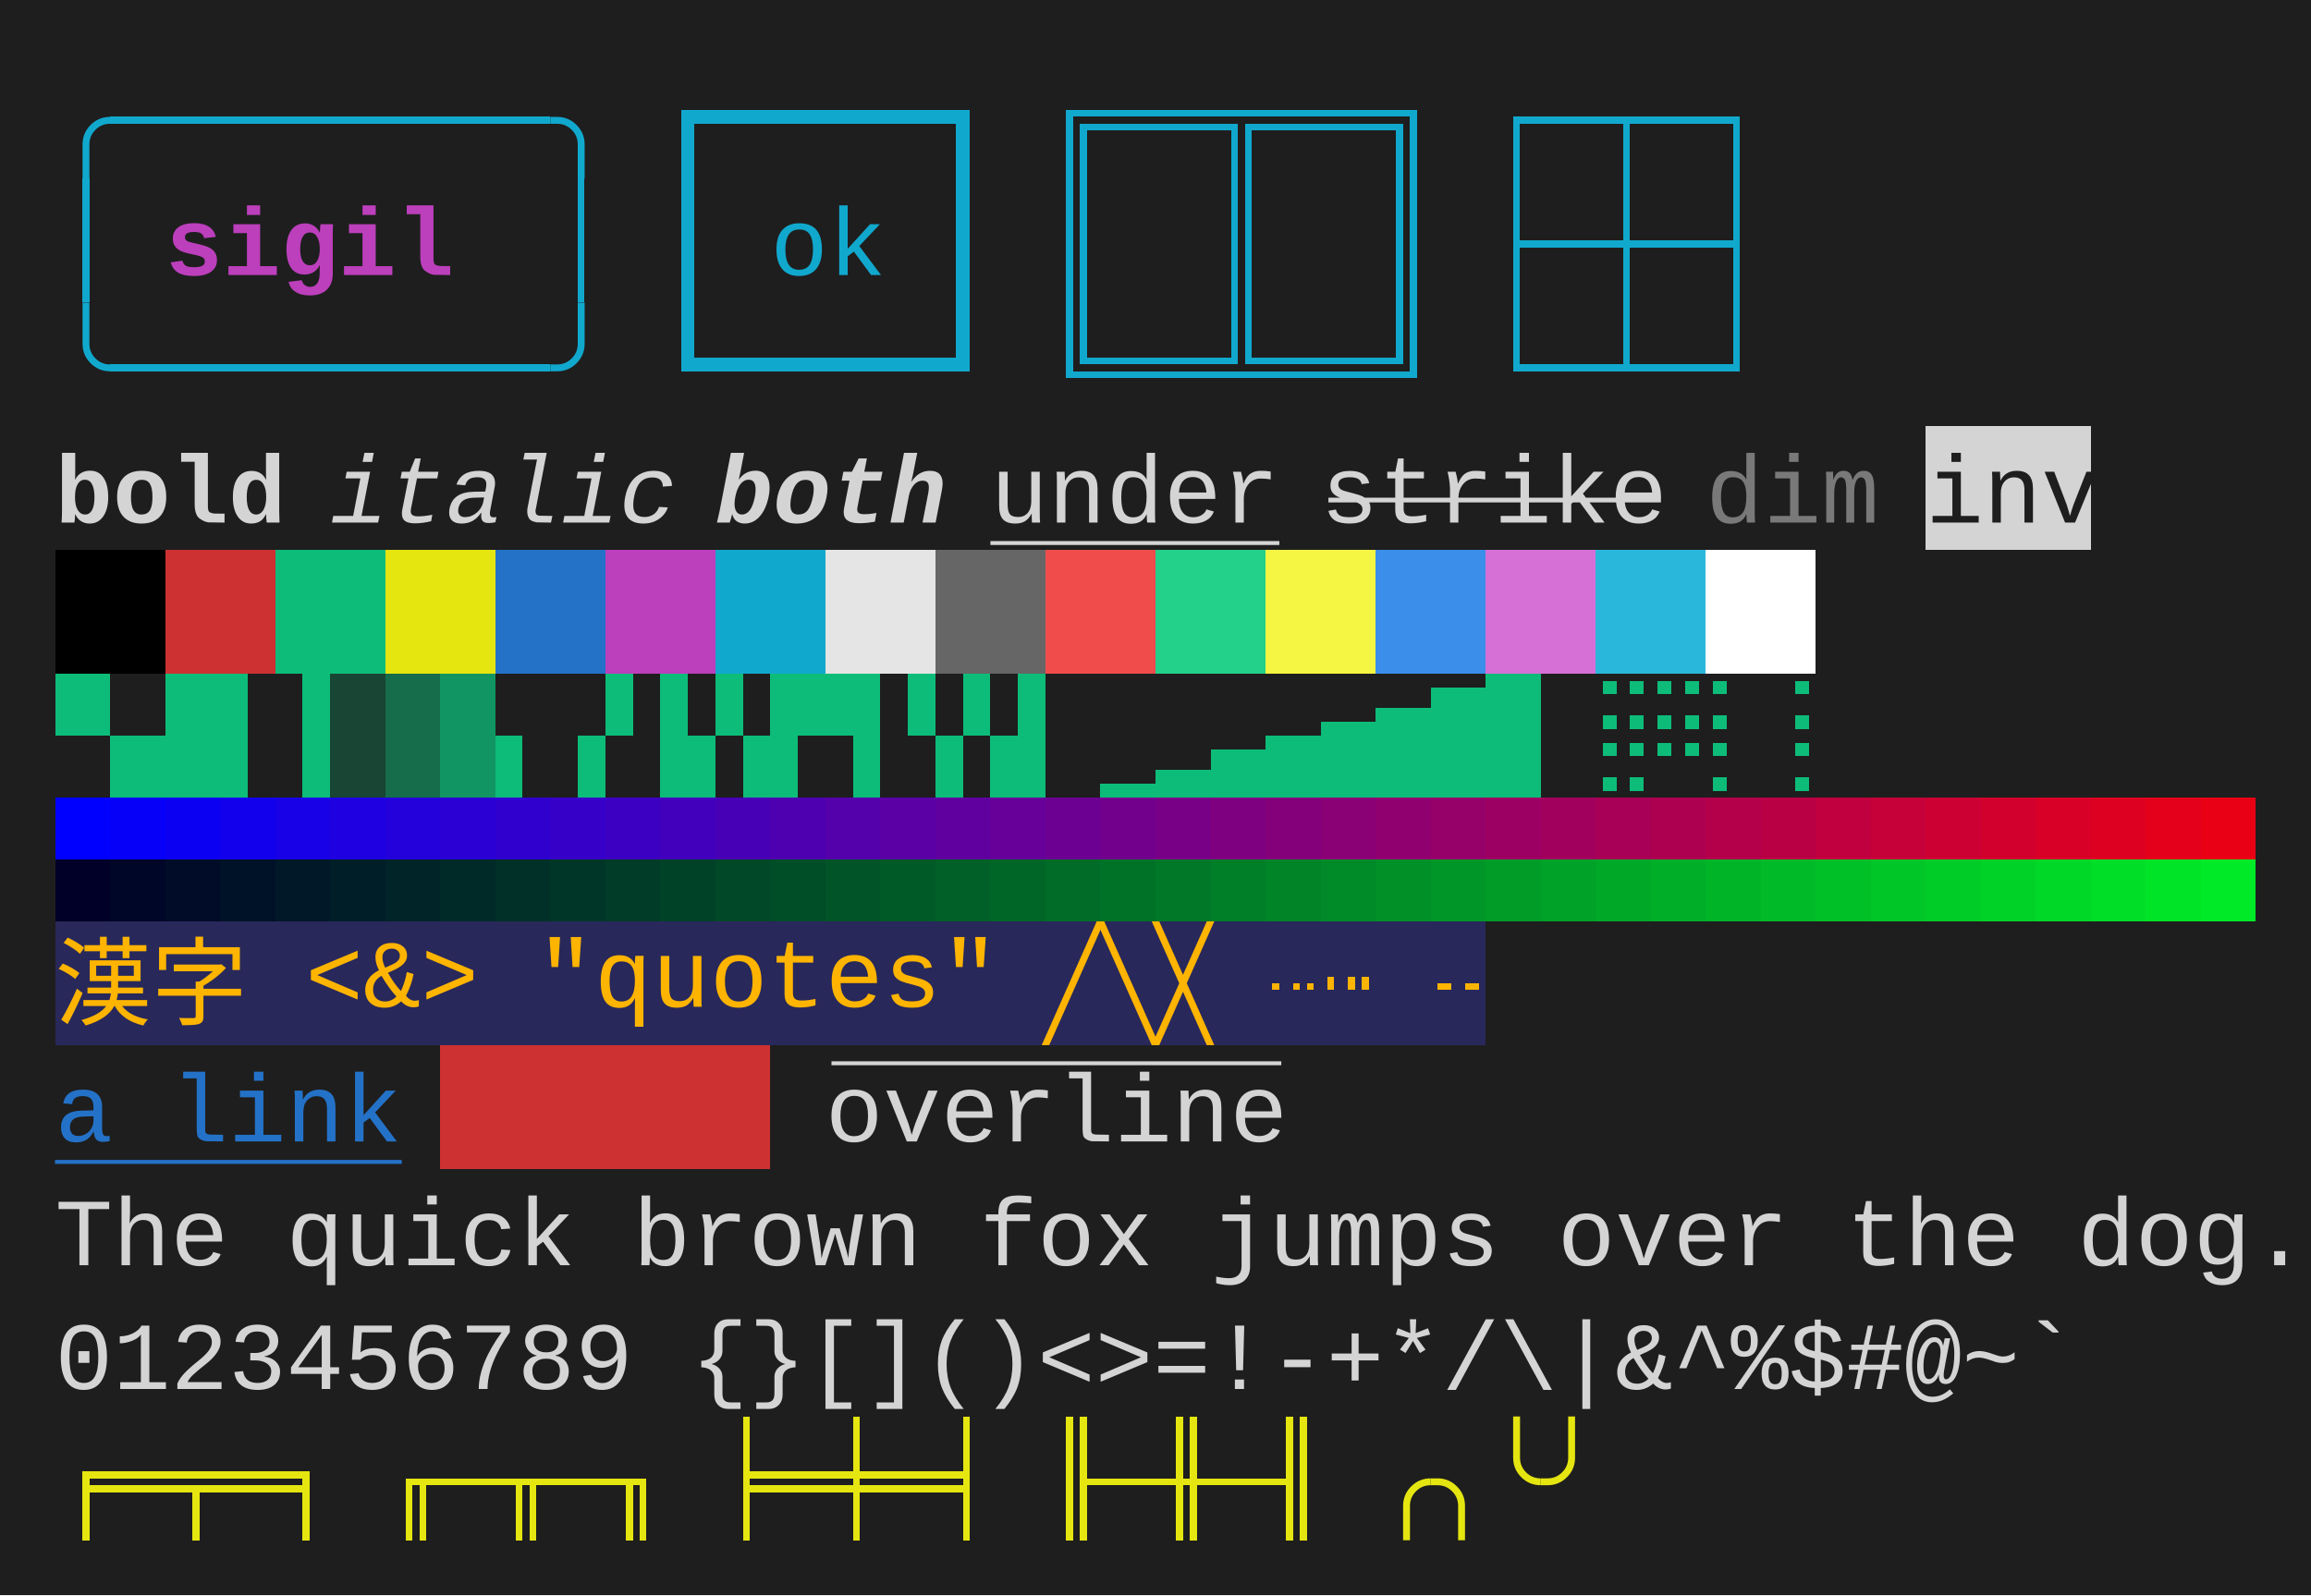
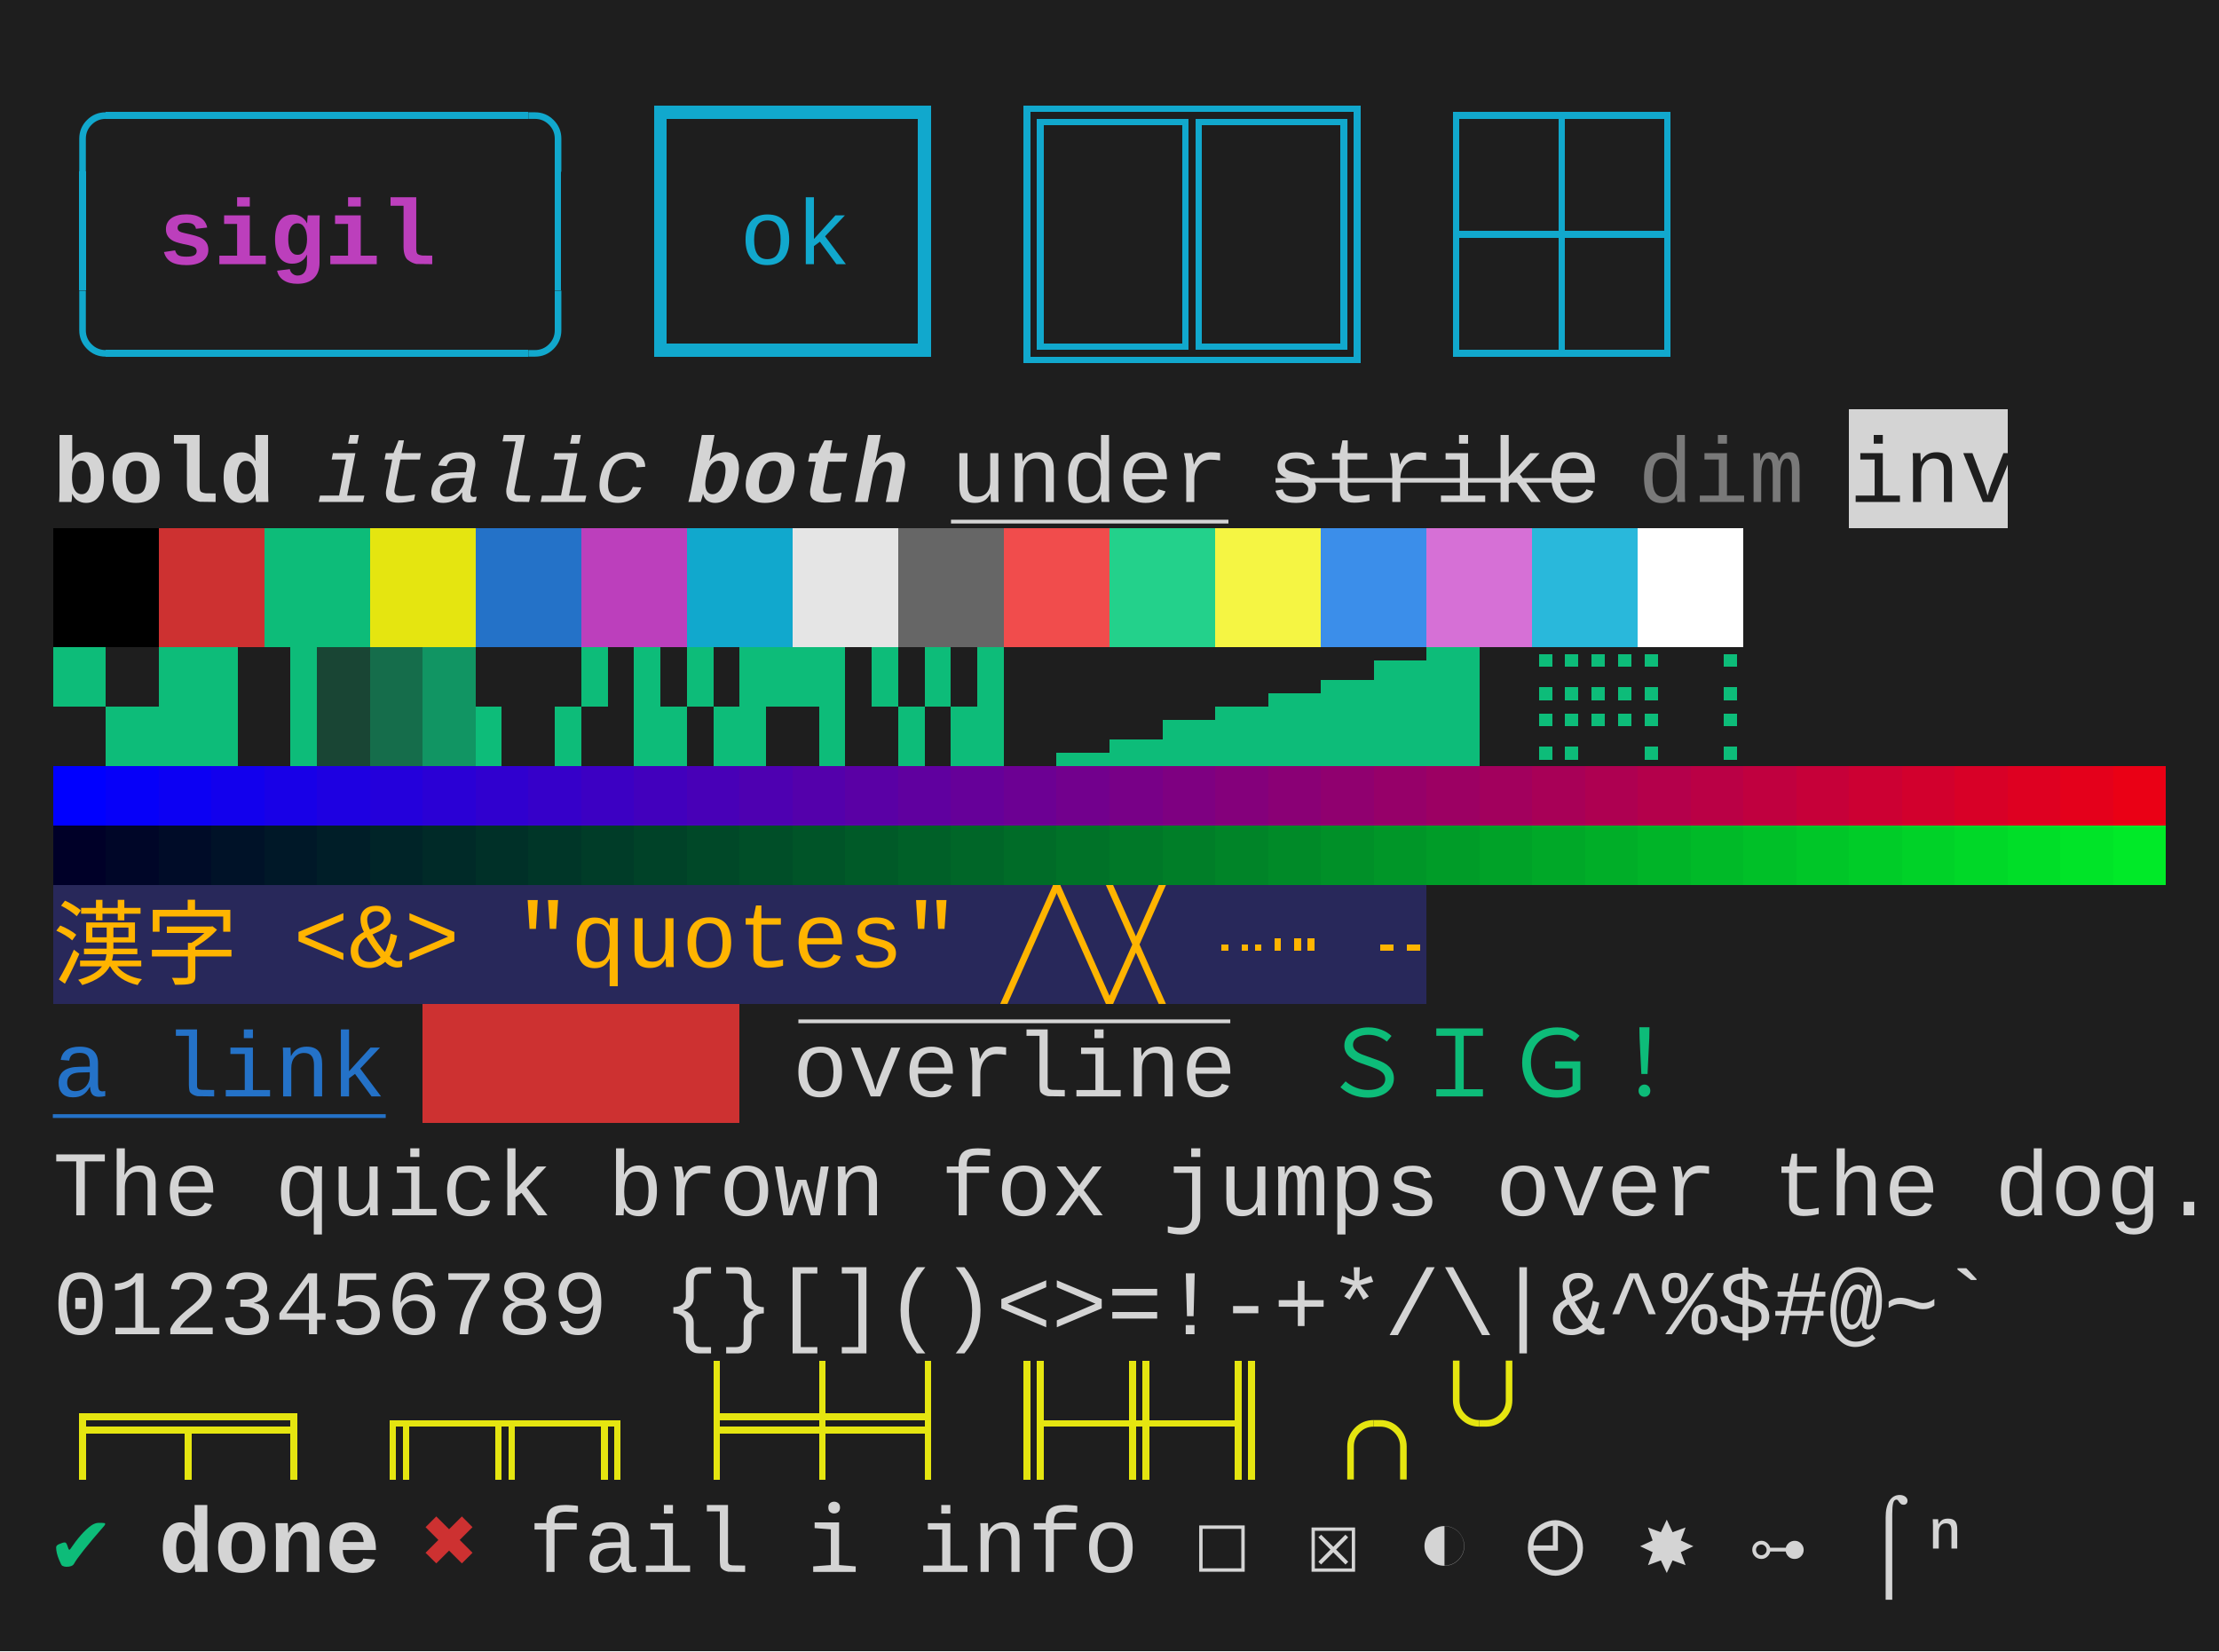
- <svg xmlns="http://www.w3.org/2000/svg" width="336" height="232" viewBox="0 0 336 232">
+ <svg xmlns="http://www.w3.org/2000/svg" width="336" height="250" viewBox="0 0 336 250">
  <style>text{font-family:'JetBrains Mono', ui-monospace, SFMono-Regular, Menlo, Consolas, 'Liberation Mono', monospace;font-size:14px;white-space:pre}rect{shape-rendering:crispEdges}</style>
-   <rect width="336" height="232" fill="#1e1e1e" />
+   <rect width="336" height="250" fill="#1e1e1e" />
  <rect x="280" y="62" width="24" height="18" fill="#d4d4d4" />
  <rect x="8" y="116" width="8" height="18" fill="#000028" />
  <rect x="16" y="116" width="8" height="18" fill="#000628" />
  <rect x="24" y="116" width="8" height="18" fill="#000c28" />
  <rect x="32" y="116" width="8" height="18" fill="#001228" />
  <rect x="40" y="116" width="8" height="18" fill="#001828" />
  <rect x="48" y="116" width="8" height="18" fill="#001e28" />
  <rect x="56" y="116" width="8" height="18" fill="#002428" />
  <rect x="64" y="116" width="8" height="18" fill="#002a28" />
  <rect x="72" y="116" width="8" height="18" fill="#003028" />
  <rect x="80" y="116" width="8" height="18" fill="#003628" />
  <rect x="88" y="116" width="8" height="18" fill="#003c28" />
  <rect x="96" y="116" width="8" height="18" fill="#004228" />
  <rect x="104" y="116" width="8" height="18" fill="#004828" />
  <rect x="112" y="116" width="8" height="18" fill="#004e28" />
  <rect x="120" y="116" width="8" height="18" fill="#005428" />
  <rect x="128" y="116" width="8" height="18" fill="#005a28" />
  <rect x="136" y="116" width="8" height="18" fill="#006028" />
  <rect x="144" y="116" width="8" height="18" fill="#006628" />
  <rect x="152" y="116" width="8" height="18" fill="#006c28" />
  <rect x="160" y="116" width="8" height="18" fill="#007228" />
  <rect x="168" y="116" width="8" height="18" fill="#007828" />
  <rect x="176" y="116" width="8" height="18" fill="#007e28" />
  <rect x="184" y="116" width="8" height="18" fill="#008428" />
  <rect x="192" y="116" width="8" height="18" fill="#008a28" />
  <rect x="200" y="116" width="8" height="18" fill="#009028" />
  <rect x="208" y="116" width="8" height="18" fill="#009628" />
  <rect x="216" y="116" width="8" height="18" fill="#009c28" />
  <rect x="224" y="116" width="8" height="18" fill="#00a228" />
  <rect x="232" y="116" width="8" height="18" fill="#00a828" />
  <rect x="240" y="116" width="8" height="18" fill="#00ae28" />
  <rect x="248" y="116" width="8" height="18" fill="#00b428" />
  <rect x="256" y="116" width="8" height="18" fill="#00ba28" />
  <rect x="264" y="116" width="8" height="18" fill="#00c028" />
  <rect x="272" y="116" width="8" height="18" fill="#00c628" />
  <rect x="280" y="116" width="8" height="18" fill="#00cc28" />
  <rect x="288" y="116" width="8" height="18" fill="#00d228" />
  <rect x="296" y="116" width="8" height="18" fill="#00d828" />
  <rect x="304" y="116" width="8" height="18" fill="#00de28" />
  <rect x="312" y="116" width="8" height="18" fill="#00e428" />
  <rect x="320" y="116" width="8" height="18" fill="#00ea28" />
  <rect x="8" y="134" width="208" height="18" fill="#28285a" />
  <rect x="64" y="152" width="48" height="18" fill="#cd3131" />
  <g fill="#11a8cd">
    <path d="M12 26L12 21Q12 19.343 13.172 18.172Q14.343 17 16 17L16 17L16 18L16 18Q14.757 18 13.879 18.879Q13 19.757 13 21L13 26Z" />
    <rect x="20" y="17" width="4" height="1" />
    <rect x="16" y="17" width="5" height="1" />
    <rect x="28" y="17" width="4" height="1" />
    <rect x="24" y="17" width="5" height="1" />
    <rect x="36" y="17" width="4" height="1" />
    <rect x="32" y="17" width="5" height="1" />
    <rect x="44" y="17" width="4" height="1" />
    <rect x="40" y="17" width="5" height="1" />
    <rect x="52" y="17" width="4" height="1" />
    <rect x="48" y="17" width="5" height="1" />
    <rect x="60" y="17" width="4" height="1" />
    <rect x="56" y="17" width="5" height="1" />
    <rect x="68" y="17" width="4" height="1" />
    <rect x="64" y="17" width="5" height="1" />
    <rect x="76" y="17" width="4" height="1" />
    <rect x="72" y="17" width="5" height="1" />
    <path d="M85 26L85 21Q85 19.343 83.828 18.172Q82.657 17 81 17L80 17L80 18L81 18Q82.243 18 83.121 18.879Q84 19.757 84 21L84 26Z" />
    <rect x="99" y="16" width="5" height="2" />
    <rect x="99" y="16" width="2" height="10" />
    <rect x="107" y="16" width="5" height="2" />
    <rect x="104" y="16" width="5" height="2" />
    <rect x="115" y="16" width="5" height="2" />
    <rect x="112" y="16" width="5" height="2" />
    <rect x="123" y="16" width="5" height="2" />
    <rect x="120" y="16" width="5" height="2" />
    <rect x="131" y="16" width="5" height="2" />
    <rect x="128" y="16" width="5" height="2" />
    <rect x="136" y="16" width="5" height="2" />
    <rect x="139" y="16" width="2" height="10" />
    <rect x="155" y="16" width="5" height="1" />
    <rect x="157" y="18" width="3" height="1" />
    <rect x="155" y="16" width="1" height="10" />
    <rect x="157" y="18" width="1" height="8" />
    <rect x="164" y="16" width="4" height="1" />
    <rect x="164" y="18" width="4" height="1" />
    <rect x="160" y="16" width="4" height="1" />
    <rect x="160" y="18" width="4" height="1" />
    <rect x="172" y="16" width="4" height="1" />
    <rect x="172" y="18" width="4" height="1" />
    <rect x="168" y="16" width="4" height="1" />
    <rect x="168" y="18" width="4" height="1" />
    <rect x="179" y="16" width="5" height="1" />
    <rect x="181" y="18" width="3" height="1" />
    <rect x="176" y="16" width="6" height="1" />
    <rect x="176" y="18" width="4" height="1" />
    <rect x="179" y="18" width="1" height="8" />
    <rect x="181" y="18" width="1" height="8" />
    <rect x="188" y="16" width="4" height="1" />
    <rect x="188" y="18" width="4" height="1" />
    <rect x="184" y="16" width="4" height="1" />
    <rect x="184" y="18" width="4" height="1" />
    <rect x="196" y="16" width="4" height="1" />
    <rect x="196" y="18" width="4" height="1" />
    <rect x="192" y="16" width="4" height="1" />
    <rect x="192" y="18" width="4" height="1" />
    <rect x="200" y="16" width="6" height="1" />
    <rect x="200" y="18" width="4" height="1" />
    <rect x="203" y="18" width="1" height="8" />
    <rect x="205" y="16" width="1" height="10" />
    <rect x="220" y="17" width="4" height="1" />
    <rect x="220" y="17" width="1" height="9" />
    <rect x="228" y="17" width="4" height="1" />
    <rect x="224" y="17" width="5" height="1" />
    <rect x="236" y="17" width="4" height="1" />
    <rect x="232" y="17" width="5" height="1" />
    <rect x="236" y="17" width="1" height="9" />
    <rect x="244" y="17" width="4" height="1" />
    <rect x="240" y="17" width="5" height="1" />
    <rect x="248" y="17" width="5" height="1" />
    <rect x="252" y="17" width="1" height="9" />
    <rect x="12" y="35" width="1" height="9" />
    <rect x="12" y="26" width="1" height="10" />
    <rect x="84" y="35" width="1" height="9" />
    <rect x="84" y="26" width="1" height="10" />
    <rect x="99" y="34" width="2" height="10" />
    <rect x="99" y="26" width="2" height="10" />
    <rect x="139" y="34" width="2" height="10" />
    <rect x="139" y="26" width="2" height="10" />
    <rect x="155" y="35" width="1" height="9" />
    <rect x="157" y="35" width="1" height="9" />
    <rect x="155" y="26" width="1" height="9" />
    <rect x="157" y="26" width="1" height="9" />
    <rect x="179" y="35" width="1" height="9" />
    <rect x="181" y="35" width="1" height="9" />
    <rect x="179" y="26" width="1" height="9" />
    <rect x="181" y="26" width="1" height="9" />
    <rect x="203" y="35" width="1" height="9" />
    <rect x="205" y="35" width="1" height="9" />
    <rect x="203" y="26" width="1" height="9" />
    <rect x="205" y="26" width="1" height="9" />
    <rect x="220" y="35" width="4" height="1" />
    <rect x="220" y="35" width="1" height="9" />
    <rect x="220" y="26" width="1" height="10" />
    <rect x="228" y="35" width="4" height="1" />
    <rect x="224" y="35" width="5" height="1" />
    <rect x="236" y="35" width="4" height="1" />
    <rect x="232" y="35" width="5" height="1" />
    <rect x="236" y="35" width="1" height="9" />
    <rect x="236" y="26" width="1" height="10" />
    <rect x="244" y="35" width="4" height="1" />
    <rect x="240" y="35" width="5" height="1" />
    <rect x="248" y="35" width="5" height="1" />
    <rect x="252" y="35" width="1" height="9" />
    <rect x="252" y="26" width="1" height="10" />
    <path d="M12 44L12 50Q12 51.657 13.172 52.828Q14.343 54 16 54L16 54L16 53L16 53Q14.757 53 13.879 52.121Q13 51.243 13 50L13 44Z" />
    <rect x="20" y="53" width="4" height="1" />
    <rect x="16" y="53" width="5" height="1" />
    <rect x="28" y="53" width="4" height="1" />
    <rect x="24" y="53" width="5" height="1" />
    <rect x="36" y="53" width="4" height="1" />
    <rect x="32" y="53" width="5" height="1" />
    <rect x="44" y="53" width="4" height="1" />
    <rect x="40" y="53" width="5" height="1" />
    <rect x="52" y="53" width="4" height="1" />
    <rect x="48" y="53" width="5" height="1" />
    <rect x="60" y="53" width="4" height="1" />
    <rect x="56" y="53" width="5" height="1" />
    <rect x="68" y="53" width="4" height="1" />
    <rect x="64" y="53" width="5" height="1" />
    <rect x="76" y="53" width="4" height="1" />
    <rect x="72" y="53" width="5" height="1" />
    <path d="M85 44L85 50Q85 51.657 83.828 52.828Q82.657 54 81 54L80 54L80 53L81 53Q82.243 53 83.121 52.121Q84 51.243 84 50L84 44Z" />
    <rect x="99" y="52" width="5" height="2" />
    <rect x="99" y="44" width="2" height="10" />
    <rect x="107" y="52" width="5" height="2" />
    <rect x="104" y="52" width="5" height="2" />
    <rect x="115" y="52" width="5" height="2" />
    <rect x="112" y="52" width="5" height="2" />
    <rect x="123" y="52" width="5" height="2" />
    <rect x="120" y="52" width="5" height="2" />
    <rect x="131" y="52" width="5" height="2" />
    <rect x="128" y="52" width="5" height="2" />
    <rect x="136" y="52" width="5" height="2" />
    <rect x="139" y="44" width="2" height="10" />
    <rect x="157" y="52" width="3" height="1" />
    <rect x="155" y="54" width="5" height="1" />
    <rect x="155" y="44" width="1" height="11" />
    <rect x="157" y="44" width="1" height="9" />
    <rect x="164" y="52" width="4" height="1" />
    <rect x="164" y="54" width="4" height="1" />
    <rect x="160" y="52" width="4" height="1" />
    <rect x="160" y="54" width="4" height="1" />
    <rect x="172" y="52" width="4" height="1" />
    <rect x="172" y="54" width="4" height="1" />
    <rect x="168" y="52" width="4" height="1" />
    <rect x="168" y="54" width="4" height="1" />
    <rect x="181" y="52" width="3" height="1" />
    <rect x="179" y="54" width="5" height="1" />
    <rect x="176" y="52" width="4" height="1" />
    <rect x="176" y="54" width="6" height="1" />
    <rect x="179" y="44" width="1" height="9" />
    <rect x="181" y="44" width="1" height="9" />
    <rect x="188" y="52" width="4" height="1" />
    <rect x="188" y="54" width="4" height="1" />
    <rect x="184" y="52" width="4" height="1" />
    <rect x="184" y="54" width="4" height="1" />
    <rect x="196" y="52" width="4" height="1" />
    <rect x="196" y="54" width="4" height="1" />
    <rect x="192" y="52" width="4" height="1" />
    <rect x="192" y="54" width="4" height="1" />
    <rect x="200" y="52" width="4" height="1" />
    <rect x="200" y="54" width="6" height="1" />
    <rect x="203" y="44" width="1" height="9" />
    <rect x="205" y="44" width="1" height="11" />
    <rect x="220" y="53" width="4" height="1" />
    <rect x="220" y="44" width="1" height="10" />
    <rect x="228" y="53" width="4" height="1" />
    <rect x="224" y="53" width="5" height="1" />
    <rect x="236" y="53" width="4" height="1" />
    <rect x="232" y="53" width="5" height="1" />
    <rect x="236" y="44" width="1" height="10" />
    <rect x="244" y="53" width="4" height="1" />
    <rect x="240" y="53" width="5" height="1" />
    <rect x="248" y="53" width="5" height="1" />
    <rect x="252" y="44" width="1" height="10" />
    <rect x="104" y="80" width="8" height="18" />
    <rect x="112" y="80" width="8" height="18" />
  </g>
  <g fill="#000000">
    <rect x="8" y="80" width="8" height="18" />
    <rect x="16" y="80" width="8" height="18" />
  </g>
  <g fill="#cd3131">
    <rect x="24" y="80" width="8" height="18" />
    <rect x="32" y="80" width="8" height="18" />
  </g>
  <g fill="#0dbc79">
    <rect x="40" y="80" width="8" height="18" />
    <rect x="48" y="80" width="8" height="18" />
    <rect x="8" y="98" width="8" height="9" />
    <rect x="16" y="107" width="8" height="9" />
    <rect x="24" y="98" width="8" height="18" />
    <rect x="32" y="98" width="4" height="18" />
    <rect x="44" y="98" width="4" height="18" />
    <rect x="48" y="98" width="8" height="18" fill-opacity="0.25" />
    <rect x="56" y="98" width="8" height="18" fill-opacity="0.5" />
    <rect x="64" y="98" width="8" height="18" fill-opacity="0.75" />
    <rect x="72" y="107" width="4" height="9" />
    <rect x="84" y="107" width="4" height="9" />
    <rect x="88" y="98" width="4" height="9" />
    <rect x="96" y="98" width="4" height="9" />
    <rect x="96" y="107" width="4" height="9" />
    <rect x="100" y="107" width="4" height="9" />
    <rect x="104" y="98" width="4" height="9" />
    <rect x="108" y="107" width="4" height="9" />
    <rect x="112" y="98" width="4" height="9" />
    <rect x="116" y="98" width="4" height="9" />
    <rect x="112" y="107" width="4" height="9" />
    <rect x="120" y="98" width="4" height="9" />
    <rect x="124" y="98" width="4" height="9" />
    <rect x="124" y="107" width="4" height="9" />
    <rect x="132" y="98" width="4" height="9" />
    <rect x="140" y="98" width="4" height="9" />
    <rect x="136" y="107" width="4" height="9" />
    <rect x="148" y="98" width="4" height="9" />
    <rect x="144" y="107" width="4" height="9" />
    <rect x="148" y="107" width="4" height="9" />
    <rect x="160" y="114" width="8" height="2" />
    <rect x="168" y="112" width="8" height="4" />
    <rect x="176" y="109" width="8" height="7" />
    <rect x="184" y="107" width="8" height="9" />
    <rect x="192" y="105" width="8" height="11" />
    <rect x="200" y="103" width="8" height="13" />
    <rect x="208" y="100" width="8" height="16" />
    <rect x="216" y="98" width="8" height="18" />
    <rect x="233" y="99" width="2" height="2" />
    <rect x="233" y="104" width="2" height="2" />
    <rect x="233" y="108" width="2" height="2" />
    <rect x="237" y="99" width="2" height="2" />
    <rect x="237" y="104" width="2" height="2" />
    <rect x="237" y="108" width="2" height="2" />
    <rect x="233" y="113" width="2" height="2" />
    <rect x="237" y="113" width="2" height="2" />
    <rect x="241" y="99" width="2" height="2" />
    <rect x="241" y="104" width="2" height="2" />
    <rect x="241" y="108" width="2" height="2" />
    <rect x="245" y="99" width="2" height="2" />
    <rect x="245" y="104" width="2" height="2" />
    <rect x="245" y="108" width="2" height="2" />
    <rect x="249" y="99" width="2" height="2" />
    <rect x="249" y="104" width="2" height="2" />
    <rect x="249" y="108" width="2" height="2" />
    <rect x="249" y="113" width="2" height="2" />
    <rect x="261" y="99" width="2" height="2" />
    <rect x="261" y="104" width="2" height="2" />
    <rect x="261" y="108" width="2" height="2" />
    <rect x="261" y="113" width="2" height="2" />
  </g>
  <g fill="#e5e510">
    <rect x="56" y="80" width="8" height="18" />
    <rect x="64" y="80" width="8" height="18" />
    <rect x="12" y="214" width="4" height="1" />
    <rect x="12" y="216" width="4" height="1" />
    <rect x="12" y="214" width="1" height="10" />
    <rect x="20" y="214" width="4" height="1" />
    <rect x="20" y="216" width="4" height="1" />
    <rect x="16" y="214" width="4" height="1" />
    <rect x="16" y="216" width="4" height="1" />
    <rect x="28" y="214" width="4" height="1" />
    <rect x="28" y="216" width="4" height="1" />
    <rect x="24" y="214" width="5" height="1" />
    <rect x="24" y="216" width="5" height="1" />
    <rect x="28" y="216" width="1" height="8" />
    <rect x="36" y="214" width="4" height="1" />
    <rect x="36" y="216" width="4" height="1" />
    <rect x="32" y="214" width="4" height="1" />
    <rect x="32" y="216" width="4" height="1" />
    <rect x="40" y="214" width="5" height="1" />
    <rect x="40" y="216" width="5" height="1" />
    <rect x="44" y="214" width="1" height="10" />
    <rect x="59" y="215" width="5" height="1" />
    <rect x="59" y="215" width="1" height="9" />
    <rect x="61" y="215" width="1" height="9" />
    <rect x="68" y="215" width="4" height="1" />
    <rect x="64" y="215" width="5" height="1" />
    <rect x="76" y="215" width="4" height="1" />
    <rect x="72" y="215" width="4" height="1" />
    <rect x="75" y="215" width="1" height="9" />
    <rect x="77" y="215" width="1" height="9" />
    <rect x="84" y="215" width="4" height="1" />
    <rect x="80" y="215" width="5" height="1" />
    <rect x="88" y="215" width="6" height="1" />
    <rect x="91" y="215" width="1" height="9" />
    <rect x="93" y="215" width="1" height="9" />
    <rect x="108" y="214" width="4" height="1" />
    <rect x="108" y="216" width="4" height="1" />
    <rect x="108" y="215" width="1" height="9" />
    <rect x="108" y="206" width="1" height="9" />
    <rect x="116" y="214" width="4" height="1" />
    <rect x="116" y="216" width="4" height="1" />
    <rect x="112" y="214" width="4" height="1" />
    <rect x="112" y="216" width="4" height="1" />
    <rect x="124" y="214" width="4" height="1" />
    <rect x="124" y="216" width="4" height="1" />
    <rect x="120" y="214" width="5" height="1" />
    <rect x="120" y="216" width="5" height="1" />
    <rect x="124" y="215" width="1" height="9" />
    <rect x="124" y="206" width="1" height="9" />
    <rect x="132" y="214" width="4" height="1" />
    <rect x="132" y="216" width="4" height="1" />
    <rect x="128" y="214" width="4" height="1" />
    <rect x="128" y="216" width="4" height="1" />
    <rect x="136" y="214" width="5" height="1" />
    <rect x="136" y="216" width="5" height="1" />
    <rect x="140" y="215" width="1" height="9" />
    <rect x="140" y="206" width="1" height="9" />
    <rect x="157" y="215" width="3" height="1" />
    <rect x="155" y="215" width="1" height="9" />
    <rect x="157" y="215" width="1" height="9" />
    <rect x="155" y="206" width="1" height="10" />
    <rect x="157" y="206" width="1" height="10" />
    <rect x="164" y="215" width="4" height="1" />
    <rect x="160" y="215" width="5" height="1" />
    <rect x="172" y="215" width="4" height="1" />
    <rect x="168" y="215" width="4" height="1" />
    <rect x="171" y="215" width="1" height="9" />
    <rect x="173" y="215" width="1" height="9" />
    <rect x="171" y="206" width="1" height="10" />
    <rect x="173" y="206" width="1" height="10" />
    <rect x="180" y="215" width="4" height="1" />
    <rect x="176" y="215" width="5" height="1" />
    <rect x="184" y="215" width="4" height="1" />
    <rect x="187" y="215" width="1" height="9" />
    <rect x="189" y="215" width="1" height="9" />
    <rect x="187" y="206" width="1" height="10" />
    <rect x="189" y="206" width="1" height="10" />
    <path d="M204 224L204 219Q204 217.343 205.172 216.172Q206.343 215 208 215L208 215L208 216L208 216Q206.757 216 205.879 216.879Q205 217.757 205 219L205 224Z" />
    <path d="M213 224L213 219Q213 217.343 211.828 216.172Q210.657 215 209 215L208 215L208 216L209 216Q210.243 216 211.121 216.879Q212 217.757 212 219L212 224Z" />
    <path d="M220 206L220 212Q220 213.657 221.172 214.828Q222.343 216 224 216L224 216L224 215L224 215Q222.757 215 221.879 214.121Q221 213.243 221 212L221 206Z" />
    <path d="M229 206L229 212Q229 213.657 227.828 214.828Q226.657 216 225 216L224 216L224 215L225 215Q226.243 215 227.121 214.121Q228 213.243 228 212L228 206Z" />
  </g>
  <g fill="#2472c8">
    <rect x="72" y="80" width="8" height="18" />
    <rect x="80" y="80" width="8" height="18" />
  </g>
  <g fill="#bc3fbc">
    <rect x="88" y="80" width="8" height="18" />
    <rect x="96" y="80" width="8" height="18" />
  </g>
  <g fill="#e5e5e5">
    <rect x="120" y="80" width="8" height="18" />
    <rect x="128" y="80" width="8" height="18" />
  </g>
  <g fill="#666666">
    <rect x="136" y="80" width="8" height="18" />
    <rect x="144" y="80" width="8" height="18" />
  </g>
  <g fill="#f14c4c">
    <rect x="152" y="80" width="8" height="18" />
    <rect x="160" y="80" width="8" height="18" />
  </g>
  <g fill="#23d18b">
    <rect x="168" y="80" width="8" height="18" />
    <rect x="176" y="80" width="8" height="18" />
  </g>
  <g fill="#f5f543">
    <rect x="184" y="80" width="8" height="18" />
    <rect x="192" y="80" width="8" height="18" />
  </g>
  <g fill="#3b8eea">
    <rect x="200" y="80" width="8" height="18" />
    <rect x="208" y="80" width="8" height="18" />
  </g>
  <g fill="#d670d6">
    <rect x="216" y="80" width="8" height="18" />
    <rect x="224" y="80" width="8" height="18" />
  </g>
  <g fill="#29b8db">
    <rect x="232" y="80" width="8" height="18" />
    <rect x="240" y="80" width="8" height="18" />
  </g>
  <g fill="#ffffff">
    <rect x="248" y="80" width="8" height="18" />
    <rect x="256" y="80" width="8" height="18" />
  </g>
  <g fill="#0000ff">
    <rect x="8" y="116" width="8" height="9" />
  </g>
  <g fill="#0600f9">
    <rect x="16" y="116" width="8" height="9" />
  </g>
  <g fill="#0c00f3">
    <rect x="24" y="116" width="8" height="9" />
  </g>
  <g fill="#1200ed">
    <rect x="32" y="116" width="8" height="9" />
  </g>
  <g fill="#1800e7">
    <rect x="40" y="116" width="8" height="9" />
  </g>
  <g fill="#1e00e1">
    <rect x="48" y="116" width="8" height="9" />
  </g>
  <g fill="#2400db">
    <rect x="56" y="116" width="8" height="9" />
  </g>
  <g fill="#2a00d5">
    <rect x="64" y="116" width="8" height="9" />
  </g>
  <g fill="#3000cf">
    <rect x="72" y="116" width="8" height="9" />
  </g>
  <g fill="#3600c9">
    <rect x="80" y="116" width="8" height="9" />
  </g>
  <g fill="#3c00c3">
    <rect x="88" y="116" width="8" height="9" />
  </g>
  <g fill="#4200bd">
    <rect x="96" y="116" width="8" height="9" />
  </g>
  <g fill="#4800b7">
    <rect x="104" y="116" width="8" height="9" />
  </g>
  <g fill="#4e00b1">
    <rect x="112" y="116" width="8" height="9" />
  </g>
  <g fill="#5400ab">
    <rect x="120" y="116" width="8" height="9" />
  </g>
  <g fill="#5a00a5">
    <rect x="128" y="116" width="8" height="9" />
  </g>
  <g fill="#60009f">
    <rect x="136" y="116" width="8" height="9" />
  </g>
  <g fill="#660099">
    <rect x="144" y="116" width="8" height="9" />
  </g>
  <g fill="#6c0093">
    <rect x="152" y="116" width="8" height="9" />
  </g>
  <g fill="#72008d">
    <rect x="160" y="116" width="8" height="9" />
  </g>
  <g fill="#780087">
    <rect x="168" y="116" width="8" height="9" />
  </g>
  <g fill="#7e0081">
    <rect x="176" y="116" width="8" height="9" />
  </g>
  <g fill="#84007b">
    <rect x="184" y="116" width="8" height="9" />
  </g>
  <g fill="#8a0075">
    <rect x="192" y="116" width="8" height="9" />
  </g>
  <g fill="#90006f">
    <rect x="200" y="116" width="8" height="9" />
  </g>
  <g fill="#960069">
    <rect x="208" y="116" width="8" height="9" />
  </g>
  <g fill="#9c0063">
    <rect x="216" y="116" width="8" height="9" />
  </g>
  <g fill="#a2005d">
    <rect x="224" y="116" width="8" height="9" />
  </g>
  <g fill="#a80057">
    <rect x="232" y="116" width="8" height="9" />
  </g>
  <g fill="#ae0051">
    <rect x="240" y="116" width="8" height="9" />
  </g>
  <g fill="#b4004b">
    <rect x="248" y="116" width="8" height="9" />
  </g>
  <g fill="#ba0045">
    <rect x="256" y="116" width="8" height="9" />
  </g>
  <g fill="#c0003f">
    <rect x="264" y="116" width="8" height="9" />
  </g>
  <g fill="#c60039">
    <rect x="272" y="116" width="8" height="9" />
  </g>
  <g fill="#cc0033">
    <rect x="280" y="116" width="8" height="9" />
  </g>
  <g fill="#d2002d">
    <rect x="288" y="116" width="8" height="9" />
  </g>
  <g fill="#d80027">
    <rect x="296" y="116" width="8" height="9" />
  </g>
  <g fill="#de0021">
    <rect x="304" y="116" width="8" height="9" />
  </g>
  <g fill="#e4001b">
    <rect x="312" y="116" width="8" height="9" />
  </g>
  <g fill="#ea0015">
    <rect x="320" y="116" width="8" height="9" />
  </g>
  <g fill="#ffb400">
    <path d="M159.453 134L160.547 134L152.547 152L151.453 152Z" />
    <path d="M159.453 134L160.547 134L168.547 152L167.453 152Z" />
    <path d="M175.453 134L176.547 134L168.547 152L167.453 152ZM167.453 134L168.547 134L176.547 152L175.453 152Z" />
    <rect x="185" y="143" width="1" height="1" />
    <rect x="188" y="143" width="1" height="1" />
    <rect x="190" y="143" width="1" height="1" />
    <rect x="193" y="142" width="1" height="2" />
    <rect x="196" y="142" width="1" height="2" />
    <rect x="198" y="142" width="1" height="2" />
    <rect x="209" y="143" width="2" height="1" />
    <rect x="213" y="143" width="2" height="1" />
  </g>
  <text x="24" y="40" textLength="40" fill="#bc3fbc" font-weight="bold" xml:space="preserve">sigil</text>
  <text x="112" y="40" textLength="16" fill="#11a8cd" xml:space="preserve">ok</text>
  <text x="8" y="76" textLength="32" fill="#d4d4d4" font-weight="bold" xml:space="preserve">bold</text>
  <text x="48" y="76" textLength="48" fill="#d4d4d4" font-style="italic" xml:space="preserve">italic</text>
  <text x="104" y="76" textLength="32" fill="#d4d4d4" font-weight="bold" font-style="italic" xml:space="preserve">both</text>
  <text x="144" y="76" textLength="40" fill="#d4d4d4" text-decoration="underline" xml:space="preserve">under</text>
  <text x="192" y="76" textLength="48" fill="#d4d4d4" text-decoration="line-through" xml:space="preserve">strike</text>
  <text x="248" y="76" textLength="24" fill="#d4d4d4" fill-opacity="0.5" xml:space="preserve">dim</text>
  <text x="280" y="76" textLength="24" fill="#1e1e1e" xml:space="preserve">inv</text>
  <text x="8" y="148" textLength="136" fill="#ffb400" xml:space="preserve">漢字 &lt;&amp;&gt; "quotes"</text>
  <a href="https://example.com/?a=1&amp;b=2">
    <text x="8" y="166" textLength="48" fill="#2472c8" text-decoration="underline" xml:space="preserve">a link</text>
  </a>
  <text x="120" y="166" textLength="64" fill="#d4d4d4" text-decoration="overline" xml:space="preserve">overline</text>
+   <text x="200" y="166" textLength="64" fill="#0dbc79" xml:space="preserve">ＳＩＧ！</text>
  <text x="8" y="184" textLength="312" fill="#d4d4d4" xml:space="preserve">The quick brown fox jumps over the dog.</text>
  <text x="8" y="202" textLength="280" fill="#d4d4d4" xml:space="preserve">0123456789 {}[]()&lt;&gt;=!-+*/\|&amp;^%$#@~`</text>
+   <text x="8" y="238" textLength="8" fill="#0dbc79" xml:space="preserve">✔</text>
+   <text x="24" y="238" textLength="32" fill="#d4d4d4" font-weight="bold" xml:space="preserve">done</text>
+   <text x="64" y="238" textLength="8" fill="#cd3131" xml:space="preserve">✖</text>
+   <text x="80" y="238" textLength="208" fill="#d4d4d4" xml:space="preserve">fail ℹ info ☐ ☒ ◐ ◴ ✸ ⊶ ⌠ⁿ</text>
</svg>
